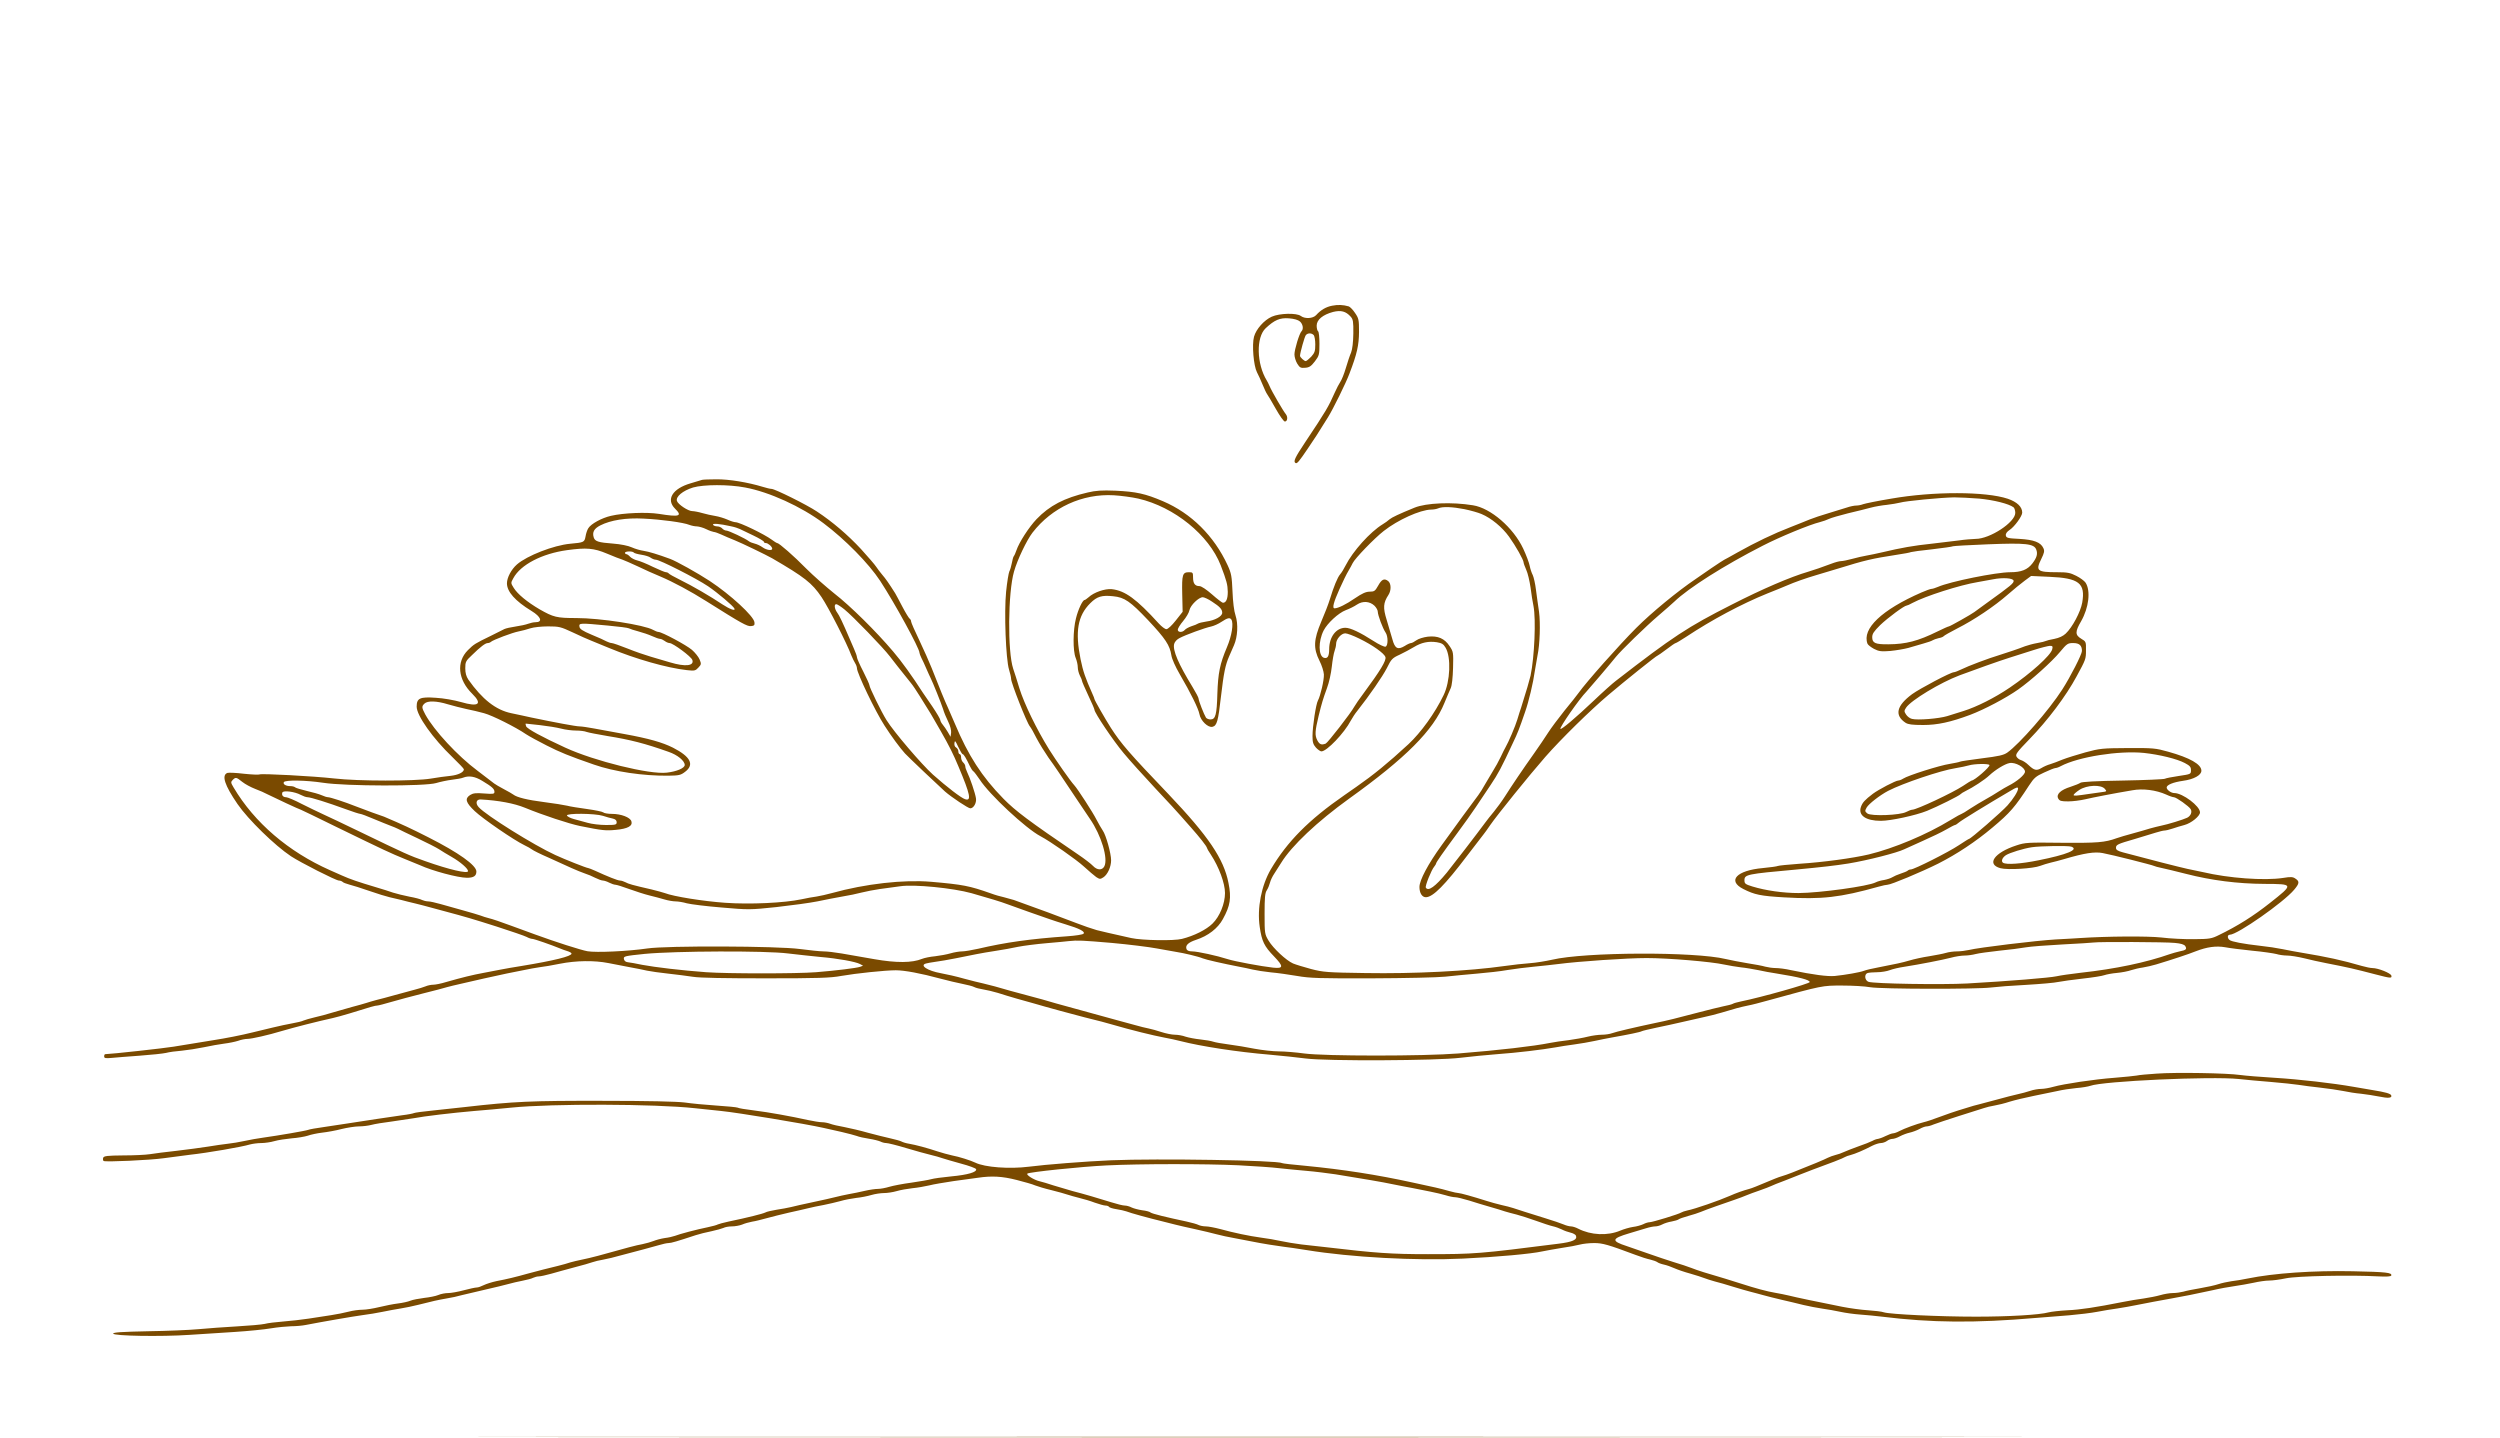
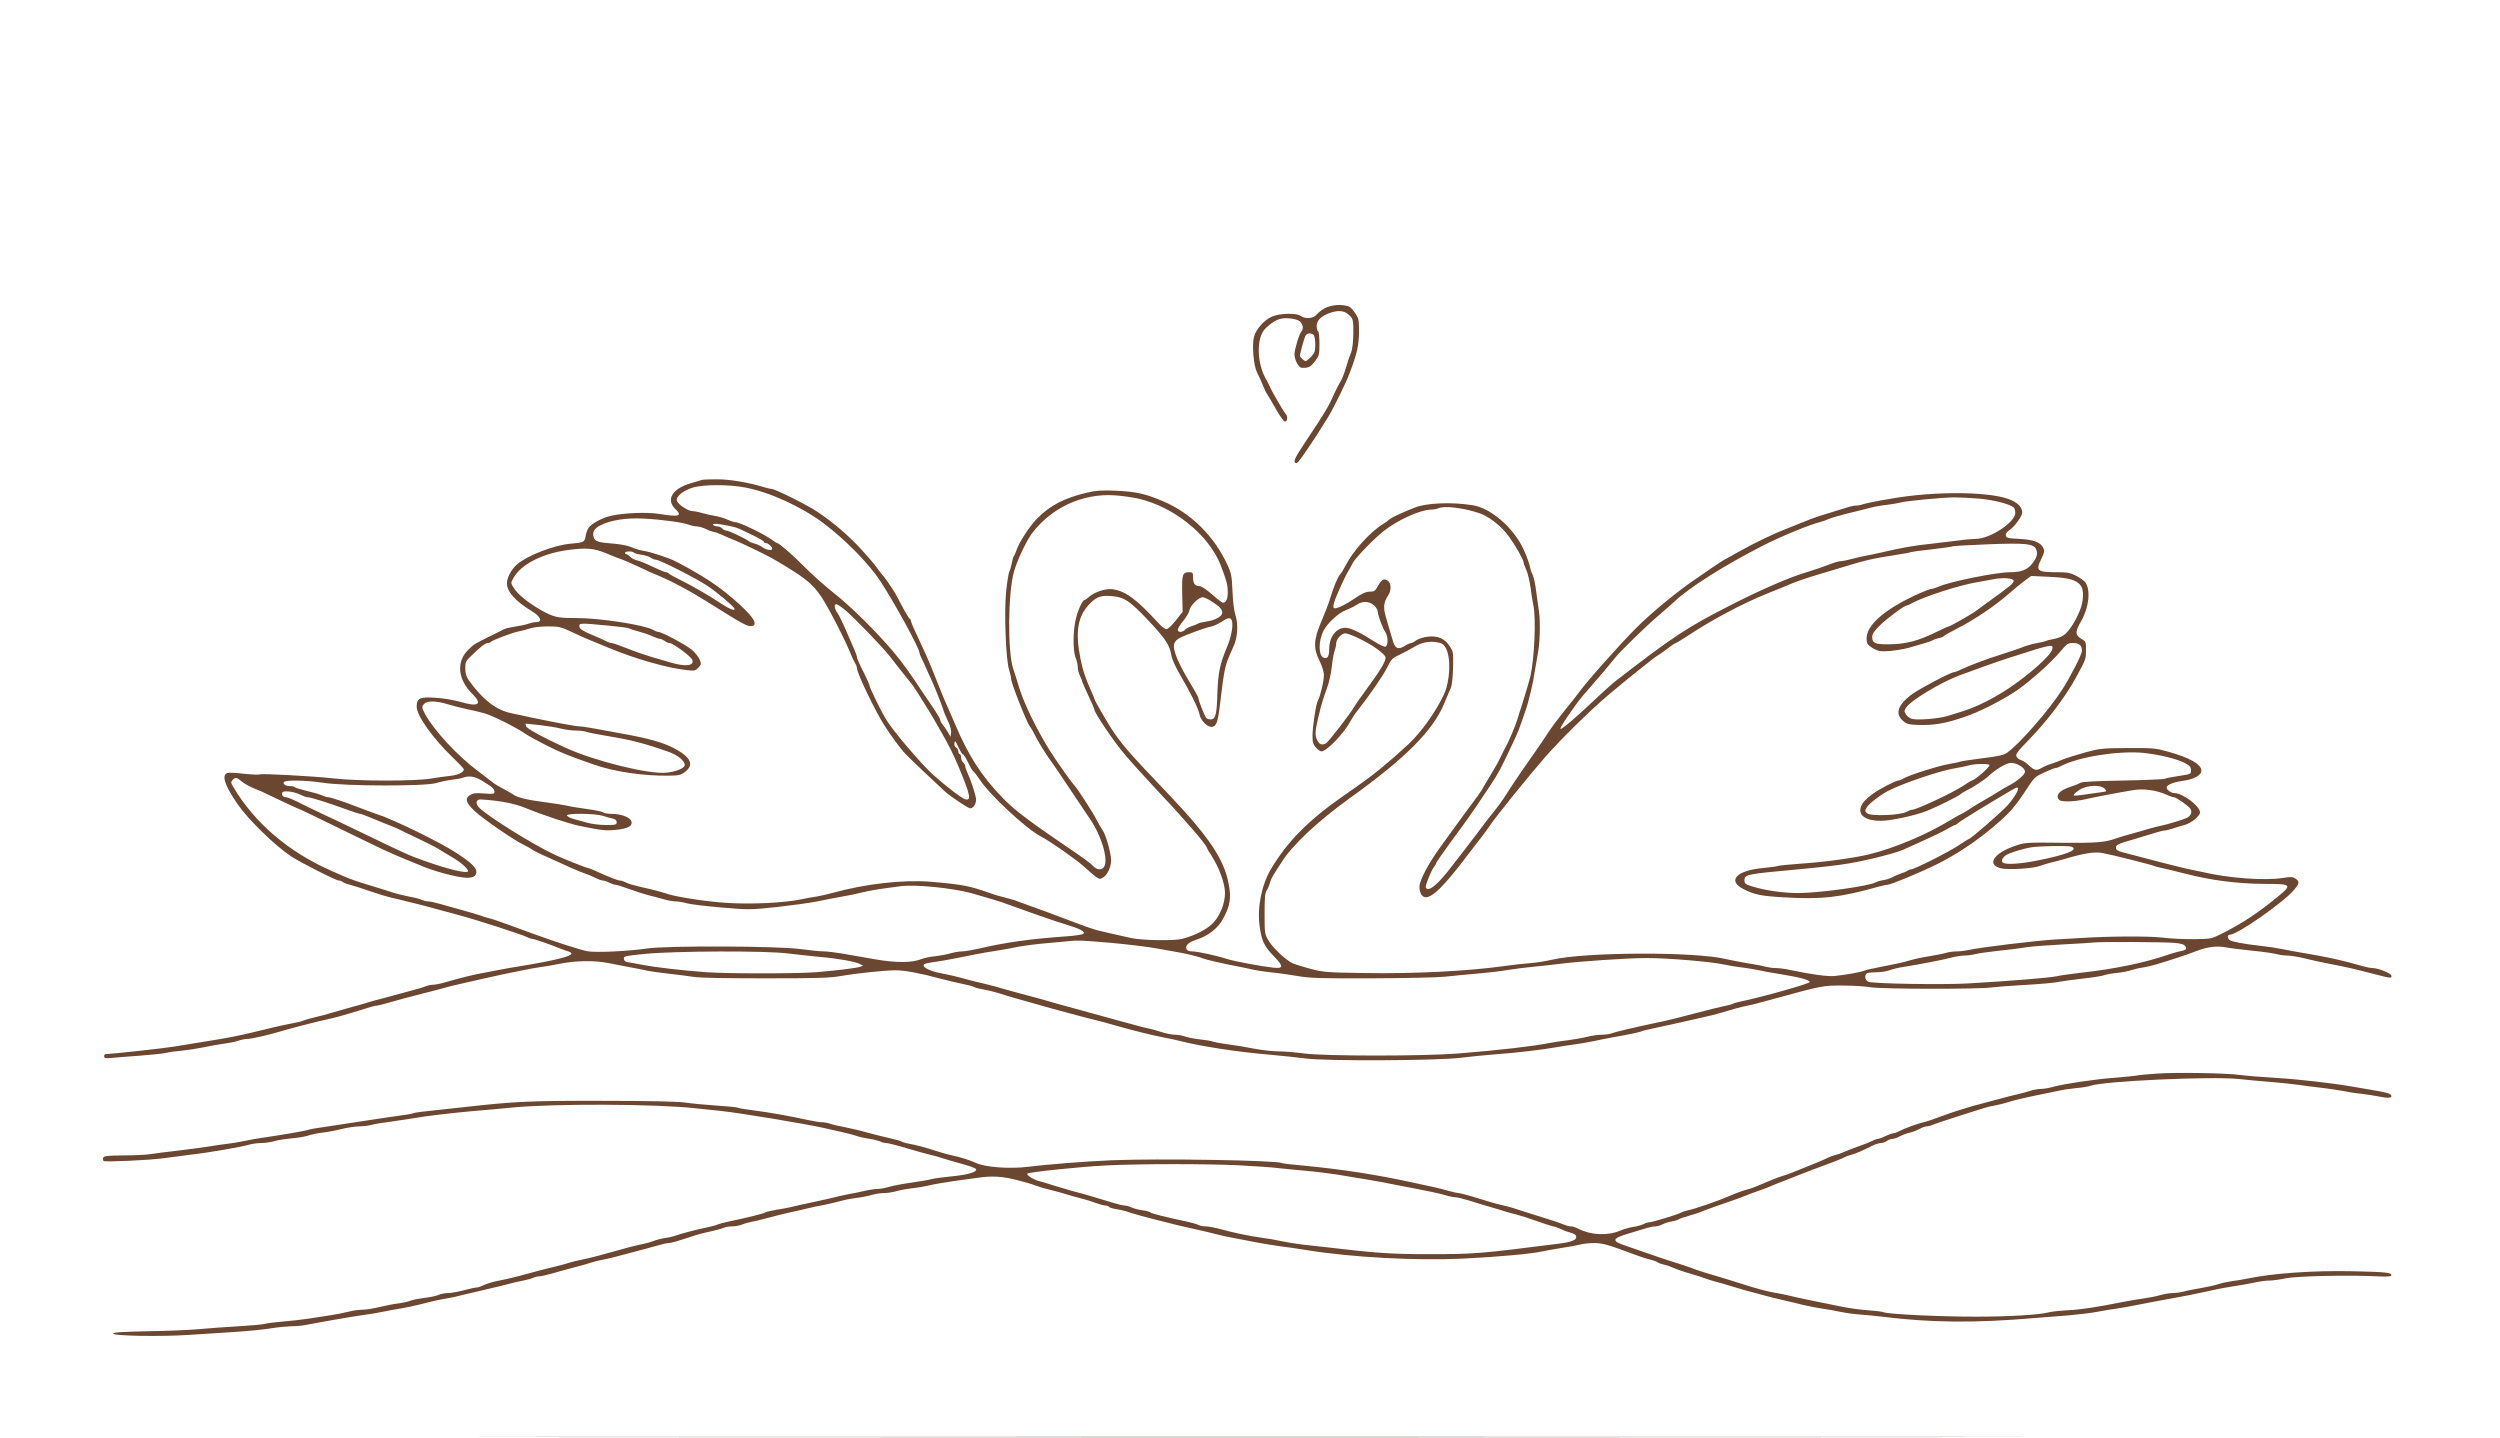
<svg xmlns="http://www.w3.org/2000/svg" version="1.0" width="1800pt" height="1035pt" viewBox="0 0 1800 1035" preserveAspectRatio="xMidYMid meet">
-   <g transform="translate(0,1035) scale(0.1,-0.1)" fill="#7a4a00" stroke="none">
+   <g transform="translate(0,1035) scale(0.1,-0.1)" fill="#6b4630" stroke="none">
    <path d="M9592 8149 c-44 -8 -83 -31 -116 -68 -23 -25 -81 -28 -110 -6 -30 23 -153 20 -209 -5 -56 -25 -113 -90 -128 -144 -16 -58 -3 -210 21 -256 10 -19 29 -60 41 -90 12 -30 27 -61 33 -69 6 -8 34 -55 62 -105 28 -50 57 -91 65 -91 19 0 23 33 7 53 -18 21 -103 167 -117 202 -6 14 -15 32 -20 40 -74 120 -78 312 -8 377 63 59 102 76 167 71 39 -3 66 -11 80 -23 21 -19 27 -54 11 -70 -16 -16 -51 -132 -51 -167 0 -18 9 -48 20 -66 18 -29 25 -33 57 -30 30 2 43 11 70 46 31 41 33 48 33 127 0 46 -4 87 -10 90 -5 3 -10 21 -10 40 0 43 44 79 118 99 57 14 92 5 127 -34 17 -19 20 -35 19 -121 -1 -64 -7 -113 -16 -137 -9 -20 -26 -71 -38 -112 -12 -41 -30 -86 -40 -100 -9 -14 -27 -47 -39 -75 -46 -104 -64 -135 -213 -358 -75 -113 -88 -140 -70 -151 11 -6 25 11 88 104 47 69 74 110 145 225 36 57 131 250 155 315 55 143 68 204 69 300 0 88 -2 98 -29 137 -15 23 -36 44 -45 47 -41 12 -79 13 -119 5z m-134 -211 c7 -7 12 -37 12 -68 0 -48 -4 -60 -29 -88 -17 -17 -34 -32 -40 -32 -11 0 -41 28 -41 38 1 24 33 138 42 149 13 16 40 17 56 1z" />
    <path d="M5055 6895 c-5 -2 -43 -13 -83 -25 -130 -38 -178 -116 -112 -182 55 -54 34 -62 -115 -38 -90 14 -257 7 -346 -14 -66 -15 -143 -57 -163 -89 -8 -12 -17 -39 -20 -59 -8 -42 -11 -44 -111 -53 -119 -11 -311 -86 -383 -149 -41 -36 -72 -95 -72 -136 0 -60 59 -127 177 -199 69 -42 83 -81 28 -81 -13 0 -36 -5 -52 -11 -15 -6 -56 -15 -91 -20 -34 -5 -70 -13 -80 -18 -9 -5 -53 -27 -96 -48 -115 -56 -124 -61 -167 -104 -85 -85 -72 -213 31 -314 76 -75 46 -97 -80 -60 -49 14 -127 28 -183 31 -114 8 -137 -3 -137 -64 0 -64 116 -228 259 -365 44 -43 81 -81 81 -86 0 -21 -41 -41 -95 -47 -33 -3 -98 -12 -144 -20 -115 -19 -521 -19 -694 1 -152 17 -525 37 -539 29 -5 -3 -55 -1 -112 5 -57 7 -110 9 -119 6 -43 -17 -20 -88 73 -224 77 -112 269 -299 385 -376 70 -46 324 -175 345 -175 9 0 20 -4 26 -9 5 -6 27 -14 49 -20 22 -5 87 -26 145 -46 57 -20 123 -40 145 -45 22 -5 60 -14 85 -20 25 -7 70 -18 100 -25 30 -7 82 -21 115 -30 33 -9 78 -21 100 -27 146 -39 200 -55 370 -109 105 -34 202 -67 217 -75 14 -8 33 -14 41 -14 13 0 142 -45 202 -70 11 -5 34 -13 50 -18 17 -5 30 -13 30 -18 0 -19 -123 -50 -360 -89 -55 -9 -122 -20 -150 -26 -27 -5 -84 -16 -125 -24 -76 -14 -154 -33 -269 -66 -35 -11 -77 -19 -92 -19 -15 0 -40 -5 -56 -12 -15 -6 -50 -17 -78 -24 -27 -7 -90 -24 -140 -38 -49 -14 -110 -30 -135 -36 -25 -7 -58 -16 -75 -22 -16 -5 -61 -18 -100 -28 -38 -11 -101 -29 -140 -40 -38 -12 -97 -28 -130 -35 -33 -8 -69 -18 -80 -23 -11 -6 -47 -14 -80 -20 -33 -6 -96 -19 -140 -30 -44 -11 -109 -27 -145 -35 -84 -21 -198 -43 -282 -56 -100 -16 -192 -31 -288 -47 -65 -11 -446 -53 -492 -54 -5 0 -8 -7 -8 -16 0 -13 9 -15 53 -11 28 3 120 10 202 16 83 6 168 15 190 20 22 6 73 13 114 16 40 4 112 15 160 25 47 10 113 22 146 26 33 4 77 13 99 20 21 8 52 14 68 14 29 0 149 27 248 57 88 26 253 68 366 93 23 5 77 20 120 33 153 48 186 57 200 57 8 0 53 12 101 26 49 14 151 42 228 61 77 19 156 40 175 46 19 5 62 16 95 23 33 7 110 25 170 39 61 14 135 30 165 36 30 6 84 17 120 24 36 8 88 17 115 21 28 3 93 14 146 25 116 23 248 25 349 5 41 -8 111 -22 155 -30 44 -8 100 -19 125 -25 25 -5 92 -15 150 -21 58 -6 139 -17 180 -23 49 -8 234 -11 525 -11 371 0 466 3 540 17 108 19 319 41 395 41 62 0 180 -22 320 -60 52 -14 124 -31 160 -38 36 -7 74 -17 85 -23 11 -6 40 -13 65 -17 25 -4 72 -15 105 -25 33 -11 94 -29 135 -41 41 -11 98 -27 125 -35 80 -24 305 -85 365 -100 117 -29 147 -37 195 -51 137 -40 299 -80 380 -95 33 -6 85 -17 115 -25 149 -38 407 -78 645 -98 88 -8 203 -20 255 -27 151 -20 949 -16 1115 5 72 9 191 20 265 26 140 10 324 32 420 49 30 6 91 15 135 21 44 6 109 17 145 25 36 8 92 19 125 25 120 21 206 39 215 45 5 3 54 15 107 26 54 11 136 29 183 40 47 11 114 26 150 34 36 7 97 23 135 34 96 29 132 39 190 51 28 5 88 21 135 34 408 112 398 110 545 110 72 0 162 -5 200 -12 84 -14 766 -15 870 -2 39 5 153 14 255 19 102 6 205 15 230 21 25 5 104 16 175 24 72 8 142 19 157 25 14 5 55 13 90 16 34 3 81 12 103 20 22 7 60 16 84 19 25 4 68 14 95 22 113 34 234 74 286 95 80 31 146 40 210 29 30 -6 118 -17 195 -25 77 -7 156 -19 175 -24 19 -6 54 -11 78 -11 24 0 78 -9 120 -19 43 -11 115 -27 162 -36 164 -32 197 -40 355 -81 108 -28 117 -29 113 -9 -3 18 -95 55 -137 55 -13 0 -47 7 -75 15 -144 42 -251 65 -431 95 -38 6 -101 18 -140 26 -38 8 -110 19 -160 24 -124 14 -208 30 -222 42 -18 14 -16 38 2 38 54 0 388 234 463 324 38 45 40 60 9 80 -18 13 -34 14 -88 5 -135 -21 -393 -2 -579 42 -25 5 -74 16 -110 23 -55 12 -279 69 -465 119 -37 10 -50 18 -50 32 0 23 10 28 135 64 58 17 126 38 151 46 26 8 54 15 62 15 9 0 36 6 59 14 24 8 62 20 86 26 49 13 112 64 112 91 0 45 -125 139 -185 139 -23 0 -55 23 -55 40 0 19 47 38 117 48 80 11 133 41 133 73 0 46 -82 93 -240 137 -89 25 -107 27 -290 26 -184 -1 -201 -3 -305 -31 -60 -17 -135 -40 -165 -52 -30 -13 -70 -27 -88 -33 -19 -5 -48 -18 -64 -28 -35 -21 -52 -17 -93 22 -16 16 -40 31 -53 35 -12 3 -27 14 -33 25 -9 17 3 33 93 126 133 137 263 310 339 451 67 123 68 126 68 189 1 61 0 63 -34 83 -45 27 -45 51 -1 126 56 98 70 220 32 278 -9 13 -39 35 -67 49 -43 22 -64 26 -137 26 -145 0 -157 10 -115 95 22 45 25 58 15 79 -19 41 -67 60 -172 66 -85 4 -95 7 -98 25 -2 13 8 27 28 40 34 22 90 99 90 124 0 42 -37 77 -104 100 -158 53 -534 54 -838 1 -97 -16 -189 -35 -203 -40 -15 -6 -37 -10 -50 -10 -14 0 -44 -6 -67 -14 -24 -8 -83 -26 -133 -41 -49 -14 -110 -35 -135 -45 -25 -11 -88 -35 -140 -56 -115 -44 -253 -110 -379 -181 -51 -29 -95 -53 -96 -53 -2 0 -43 -27 -92 -60 -48 -34 -99 -68 -113 -78 -132 -89 -318 -242 -429 -353 -122 -122 -360 -390 -416 -469 -11 -15 -56 -73 -101 -127 -44 -55 -97 -126 -118 -159 -20 -32 -66 -99 -101 -149 -79 -111 -160 -231 -210 -310 -21 -33 -57 -82 -79 -109 -23 -27 -50 -62 -61 -77 -58 -79 -242 -318 -278 -362 -84 -102 -134 -137 -151 -108 -7 11 40 128 61 152 7 8 13 19 13 22 0 8 46 74 155 222 45 61 104 143 131 184 27 40 75 112 107 160 54 81 76 121 160 302 35 73 45 99 88 224 26 74 58 208 70 295 6 36 14 85 19 110 17 80 22 233 11 315 -7 44 -16 115 -22 158 -5 43 -16 91 -23 106 -8 15 -18 45 -22 66 -4 22 -25 78 -47 125 -71 151 -234 292 -362 312 -151 25 -336 17 -420 -17 -113 -46 -163 -70 -180 -84 -11 -10 -33 -26 -50 -36 -90 -55 -215 -194 -267 -297 -12 -24 -29 -52 -39 -63 -19 -22 -47 -91 -74 -180 -10 -33 -38 -106 -62 -161 -55 -130 -58 -191 -13 -281 17 -33 31 -78 32 -99 2 -40 -25 -155 -43 -188 -14 -25 -39 -186 -39 -256 0 -45 5 -60 25 -83 14 -15 32 -27 39 -27 39 0 165 132 212 222 11 20 31 51 46 69 90 114 182 248 213 308 32 65 39 73 92 97 32 15 78 40 103 55 54 33 105 44 165 35 35 -6 48 -13 63 -39 41 -68 34 -244 -14 -342 -62 -129 -163 -269 -253 -353 -147 -136 -253 -222 -375 -307 -15 -11 -54 -38 -86 -60 -257 -178 -411 -333 -530 -534 -68 -117 -100 -279 -80 -415 15 -103 32 -139 103 -212 70 -73 69 -89 -7 -81 -82 9 -277 45 -326 61 -77 25 -219 56 -256 56 -23 0 -37 6 -41 16 -10 27 11 48 68 67 87 28 158 83 194 150 53 96 62 152 40 260 -34 174 -145 337 -431 638 -285 298 -342 364 -416 479 -39 61 -118 199 -118 207 0 3 -6 19 -14 36 -52 117 -68 163 -86 251 -40 199 -21 312 70 403 48 48 83 59 165 50 82 -8 123 -37 251 -172 125 -133 157 -181 168 -254 4 -26 29 -82 60 -135 81 -139 134 -247 142 -288 8 -47 62 -99 94 -91 32 8 41 41 61 218 20 170 31 226 59 290 10 22 25 58 35 80 26 60 31 152 11 213 -11 32 -19 98 -22 174 -5 109 -8 129 -35 188 -98 212 -262 374 -465 461 -129 55 -194 69 -343 76 -98 4 -141 1 -200 -13 -168 -39 -274 -94 -368 -192 -55 -58 -125 -166 -145 -225 -6 -18 -14 -36 -19 -42 -4 -5 -10 -28 -14 -50 -4 -22 -12 -49 -18 -60 -5 -11 -16 -76 -23 -145 -15 -149 -2 -486 21 -561 8 -26 15 -56 15 -67 0 -29 113 -316 135 -342 7 -8 29 -46 48 -85 20 -38 59 -101 86 -140 48 -66 77 -110 214 -315 31 -47 69 -103 84 -125 83 -120 133 -288 104 -343 -16 -30 -52 -28 -82 4 -13 14 -61 51 -107 82 -358 243 -450 313 -537 401 -156 159 -254 312 -350 541 -15 36 -38 88 -50 115 -23 49 -58 135 -117 285 -16 41 -56 130 -88 198 -33 68 -60 130 -60 137 0 8 -5 17 -10 20 -6 4 -30 43 -53 87 -23 45 -47 88 -52 97 -47 74 -68 104 -93 133 -15 18 -35 44 -44 58 -9 14 -58 71 -109 127 -96 103 -205 196 -317 270 -73 49 -303 163 -327 163 -10 0 -38 7 -64 15 -105 32 -242 55 -333 54 -51 0 -97 -2 -103 -4z m310 -55 c173 -32 404 -137 564 -257 155 -116 326 -290 408 -415 106 -162 283 -486 283 -517 0 -5 6 -22 14 -38 8 -15 24 -50 36 -78 12 -27 25 -57 30 -66 15 -29 77 -183 90 -224 6 -22 23 -63 37 -91 15 -30 23 -63 21 -80 l-4 -29 -19 33 c-11 19 -28 43 -37 54 -10 12 -18 27 -18 34 0 7 -26 51 -57 97 -32 46 -62 91 -68 99 -73 114 -156 230 -215 298 -122 144 -306 326 -423 417 -61 49 -152 129 -202 179 -89 91 -196 184 -209 184 -4 0 -22 11 -39 24 -54 40 -232 126 -261 126 -9 0 -36 8 -59 19 -23 10 -62 22 -87 26 -25 4 -67 13 -94 21 -27 8 -60 14 -72 14 -29 0 -102 48 -110 73 -10 31 42 74 116 97 76 22 256 23 375 0z m2831 -80 c259 -60 508 -262 593 -480 43 -112 50 -140 51 -191 0 -52 -12 -79 -35 -79 -5 0 -41 27 -78 60 -40 35 -77 60 -91 60 -32 0 -46 19 -46 62 0 35 -2 38 -29 38 -47 0 -52 -16 -49 -156 l3 -129 -49 -62 c-29 -37 -57 -63 -68 -63 -10 0 -35 19 -55 41 -161 177 -242 236 -338 247 -49 5 -130 -23 -168 -59 -12 -10 -24 -19 -28 -19 -14 0 -46 -67 -62 -132 -22 -85 -23 -235 -2 -285 8 -19 15 -50 15 -67 0 -17 7 -44 15 -60 8 -15 15 -32 15 -37 0 -5 20 -52 45 -105 25 -52 45 -99 45 -104 0 -22 136 -224 210 -312 42 -51 147 -167 231 -257 85 -90 165 -177 179 -194 14 -16 48 -55 76 -86 58 -65 114 -136 114 -146 0 -3 12 -25 28 -48 59 -90 102 -207 102 -277 0 -76 -38 -169 -90 -220 -45 -44 -132 -88 -220 -110 -58 -15 -287 -11 -365 6 -168 38 -193 43 -248 57 -31 9 -97 31 -145 50 -73 29 -330 124 -452 167 -19 6 -52 15 -72 20 -20 4 -63 16 -95 28 -153 54 -199 63 -428 83 -200 17 -473 -14 -715 -81 -36 -10 -85 -21 -110 -25 -25 -3 -74 -12 -110 -20 -123 -26 -370 -38 -550 -25 -155 11 -370 45 -434 70 -15 5 -58 17 -95 26 -136 31 -167 40 -188 52 -12 6 -29 12 -39 12 -16 0 -89 29 -180 71 -23 10 -45 19 -49 19 -11 0 -168 62 -237 94 -153 70 -499 286 -551 344 -26 28 -18 57 13 56 129 -7 242 -28 320 -60 129 -53 317 -115 395 -131 163 -33 186 -35 259 -28 86 8 123 28 112 62 -9 28 -74 53 -139 53 -29 0 -58 5 -64 11 -5 5 -58 16 -116 24 -58 8 -123 18 -144 24 -21 5 -95 17 -166 26 -119 15 -196 34 -221 54 -6 5 -36 22 -68 39 -31 16 -62 35 -70 41 -7 6 -61 47 -119 91 -144 107 -314 291 -377 406 -26 49 -27 58 -6 78 22 22 88 20 169 -5 37 -11 97 -26 133 -34 37 -7 94 -21 127 -30 60 -16 229 -101 302 -151 21 -14 88 -51 148 -81 96 -49 162 -76 341 -138 145 -51 355 -82 536 -80 78 1 90 4 122 29 67 51 38 108 -89 173 -76 38 -174 66 -350 98 -77 14 -175 32 -218 40 -42 8 -90 15 -105 15 -25 0 -180 29 -347 64 -38 9 -103 22 -144 31 -111 23 -209 100 -309 242 -15 23 -22 47 -22 81 0 46 3 53 48 95 62 61 97 87 114 87 8 0 18 4 23 9 16 14 156 67 200 75 22 4 59 14 83 22 24 8 81 14 128 14 80 0 91 -3 177 -43 51 -24 110 -51 132 -59 22 -9 80 -33 129 -53 193 -80 417 -144 562 -160 54 -6 61 -5 82 18 22 23 22 27 9 59 -8 19 -33 50 -55 69 -41 35 -217 129 -241 129 -7 0 -25 7 -39 15 -65 36 -380 85 -553 85 -141 0 -164 6 -264 63 -90 53 -158 109 -186 154 -22 35 -22 36 -3 70 52 97 206 177 387 202 139 19 192 15 287 -25 47 -20 96 -39 110 -43 14 -5 63 -26 110 -48 47 -23 121 -56 165 -74 92 -39 217 -106 331 -178 254 -160 294 -182 321 -179 23 2 28 7 25 28 -5 44 -172 198 -322 297 -87 57 -241 143 -285 159 -90 33 -152 52 -191 58 -22 3 -61 14 -85 25 -26 12 -81 23 -134 27 -107 8 -131 16 -140 44 -12 38 2 64 47 87 74 38 187 56 312 49 128 -6 288 -28 329 -45 16 -6 40 -11 55 -11 15 -1 45 -9 67 -20 22 -11 46 -19 54 -20 8 0 33 -9 55 -19 23 -11 66 -29 96 -41 48 -19 228 -106 270 -130 232 -135 286 -177 355 -279 51 -76 182 -332 215 -421 8 -19 20 -44 27 -55 7 -11 13 -27 13 -36 0 -35 132 -311 199 -414 45 -71 113 -163 147 -200 25 -27 239 -230 288 -274 47 -41 167 -121 182 -121 24 0 46 39 41 72 -5 36 -43 148 -64 190 -7 14 -13 33 -13 41 0 8 -7 20 -15 27 -8 7 -15 23 -15 36 0 13 -4 24 -10 24 -5 0 -10 9 -10 20 0 10 -7 23 -16 28 -10 5 -14 18 -12 33 3 20 7 16 27 -28 14 -29 28 -53 32 -53 8 0 25 -29 52 -86 8 -17 20 -35 26 -38 6 -4 26 -31 45 -59 69 -107 331 -352 438 -408 72 -38 259 -169 312 -218 35 -32 75 -66 89 -76 25 -16 29 -16 51 -2 31 20 56 76 56 123 0 49 -37 182 -60 214 -10 14 -30 50 -46 80 -25 50 -135 220 -159 246 -28 30 -132 179 -182 259 -90 145 -179 329 -213 438 -17 56 -37 120 -45 142 -41 123 -38 548 6 700 24 85 91 225 133 280 140 181 359 282 586 269 52 -3 131 -14 176 -24z m6054 0 c105 -10 214 -37 248 -63 6 -5 12 -23 12 -40 0 -67 -182 -187 -285 -187 -28 -1 -81 -5 -120 -11 -38 -5 -128 -16 -200 -24 -125 -13 -216 -29 -355 -62 -36 -8 -85 -19 -110 -23 -25 -4 -72 -15 -105 -24 -32 -9 -68 -16 -79 -16 -12 0 -43 -8 -71 -19 -76 -28 -115 -42 -165 -57 -127 -37 -332 -125 -551 -237 -318 -161 -423 -230 -836 -550 -20 -15 -91 -78 -157 -141 -133 -126 -234 -211 -241 -204 -9 8 138 219 187 268 16 17 180 209 212 250 36 45 219 223 306 297 47 40 99 86 115 101 103 99 359 261 635 402 126 65 340 153 414 171 21 5 50 16 65 23 14 7 76 25 136 40 61 14 135 33 165 41 30 8 82 17 115 20 33 4 76 11 95 16 40 12 291 36 390 38 36 0 117 -4 180 -9z m-3706 -76 c44 -9 100 -25 123 -35 71 -30 149 -95 198 -163 49 -68 105 -168 105 -186 0 -6 9 -30 19 -53 11 -23 24 -80 31 -127 6 -47 15 -107 21 -133 19 -97 7 -367 -21 -502 -8 -34 -30 -110 -68 -230 -6 -16 -18 -55 -27 -85 -15 -50 -64 -164 -85 -200 -5 -8 -21 -40 -35 -70 -14 -30 -39 -75 -55 -100 -15 -25 -41 -68 -57 -96 -15 -28 -38 -64 -50 -80 -26 -33 -179 -243 -264 -361 -97 -134 -159 -251 -159 -299 0 -44 19 -74 46 -74 51 0 137 87 299 301 60 79 114 149 120 156 5 6 26 35 45 63 48 70 283 361 396 490 113 129 326 338 454 446 118 100 347 284 355 284 2 0 31 20 64 45 32 25 62 45 66 45 4 0 37 20 74 44 187 124 401 238 586 313 61 24 124 50 140 57 57 25 140 54 215 76 41 12 109 32 150 45 200 62 249 73 423 100 54 8 102 17 106 20 5 2 73 12 152 20 78 9 147 19 151 22 5 2 118 9 251 14 275 11 332 4 348 -38 12 -31 4 -58 -28 -100 -35 -45 -80 -63 -159 -63 -101 0 -434 -67 -522 -106 -18 -8 -39 -14 -46 -14 -7 0 -40 -12 -72 -26 -286 -125 -429 -261 -388 -369 4 -9 25 -25 47 -37 35 -18 52 -20 117 -15 41 4 100 14 130 22 30 9 80 23 110 32 30 8 60 19 65 23 6 4 25 11 42 15 18 3 35 10 38 15 3 4 46 29 97 55 121 61 268 160 364 244 41 36 96 81 122 100 l46 34 131 -6 c214 -9 261 -46 237 -186 -12 -67 -71 -178 -119 -223 -19 -18 -47 -31 -82 -38 -29 -5 -56 -12 -61 -15 -5 -3 -32 -10 -62 -15 -29 -5 -69 -16 -88 -23 -48 -19 -126 -45 -180 -62 -81 -24 -234 -82 -277 -104 -23 -11 -48 -21 -55 -21 -23 0 -244 -117 -301 -158 -113 -84 -128 -152 -47 -206 19 -12 48 -16 127 -16 102 0 196 20 338 73 103 39 258 121 345 182 94 66 244 201 301 270 51 61 57 65 96 65 44 0 63 -17 63 -57 0 -24 -84 -188 -142 -278 -95 -148 -308 -392 -396 -454 -26 -18 -61 -26 -182 -41 -83 -11 -154 -21 -158 -24 -5 -3 -38 -10 -74 -16 -73 -11 -300 -83 -335 -106 -12 -8 -29 -14 -36 -14 -18 0 -142 -65 -182 -95 -58 -44 -75 -63 -86 -94 -22 -61 34 -101 143 -101 71 0 251 39 333 72 74 30 235 110 241 120 3 4 20 15 37 23 50 24 138 81 171 113 43 40 111 82 145 88 41 8 111 -31 111 -62 0 -22 -58 -71 -120 -102 -14 -7 -45 -25 -70 -41 -25 -16 -67 -42 -95 -57 -27 -15 -76 -44 -108 -65 -32 -22 -61 -39 -64 -39 -3 0 -38 -19 -77 -43 -175 -107 -410 -205 -591 -249 -115 -27 -327 -56 -498 -67 -81 -6 -152 -13 -157 -16 -5 -3 -53 -10 -107 -15 -190 -17 -259 -91 -141 -151 81 -41 124 -50 293 -60 274 -16 403 -1 681 77 28 8 57 14 65 14 24 0 242 91 364 152 134 68 270 158 390 259 128 107 163 148 265 305 35 53 48 65 108 92 38 18 74 32 81 32 7 0 25 6 39 14 127 67 419 113 598 95 112 -12 239 -43 295 -73 36 -19 44 -28 44 -51 0 -29 -1 -29 -88 -42 -48 -7 -93 -16 -100 -20 -7 -4 -143 -10 -303 -13 -191 -3 -296 -9 -305 -16 -8 -6 -40 -19 -71 -29 -71 -22 -105 -54 -89 -84 10 -18 21 -21 72 -21 33 0 88 7 122 15 60 14 203 42 340 65 76 14 170 2 244 -31 23 -11 48 -19 55 -19 17 0 110 -66 121 -86 12 -21 0 -49 -26 -62 -27 -13 -140 -48 -187 -57 -19 -4 -55 -13 -80 -20 -25 -8 -81 -24 -125 -36 -44 -12 -96 -27 -115 -34 -85 -31 -140 -35 -395 -33 -245 3 -264 2 -327 -19 -160 -52 -218 -136 -115 -164 51 -14 236 -3 287 17 19 7 53 18 75 23 22 5 65 16 95 25 149 44 222 55 279 44 66 -12 359 -86 371 -93 5 -3 28 -9 52 -14 24 -5 104 -24 178 -43 183 -47 371 -71 565 -72 211 -1 211 -1 39 -137 -120 -95 -233 -166 -367 -231 -54 -27 -68 -29 -180 -30 -67 -1 -173 4 -235 12 -101 11 -390 9 -587 -4 -22 -2 -101 -6 -175 -10 -137 -8 -552 -58 -625 -76 -22 -5 -60 -10 -85 -10 -25 0 -61 -5 -80 -11 -19 -6 -73 -16 -120 -24 -47 -7 -110 -21 -140 -30 -58 -17 -97 -25 -225 -50 -44 -8 -91 -19 -105 -25 -29 -11 -131 -29 -209 -37 -51 -5 -158 9 -316 42 -38 9 -88 15 -110 15 -22 0 -56 5 -75 10 -19 6 -78 17 -130 25 -52 9 -122 22 -155 30 -222 54 -1013 51 -1250 -5 -44 -10 -116 -22 -160 -25 -44 -3 -125 -12 -180 -20 -259 -37 -657 -57 -1005 -51 -272 4 -302 6 -390 29 -52 14 -111 32 -130 40 -50 22 -143 109 -176 164 -28 47 -29 51 -29 193 0 117 3 151 16 170 9 14 19 39 23 55 4 17 18 46 31 65 12 19 34 54 49 77 76 124 261 298 490 463 407 292 606 491 686 689 17 42 38 90 45 106 9 19 15 76 17 146 3 112 2 117 -25 157 -36 55 -84 76 -157 68 -31 -4 -67 -15 -82 -26 -15 -11 -32 -20 -39 -20 -6 0 -27 -9 -45 -21 -50 -30 -71 -19 -89 49 -9 31 -27 94 -41 139 -27 87 -25 122 13 180 21 32 20 83 -3 100 -28 21 -46 12 -72 -35 -21 -37 -27 -42 -60 -42 -27 0 -54 -12 -107 -48 -62 -43 -121 -72 -146 -72 -19 0 -7 44 35 138 24 54 53 113 65 132 11 19 25 44 30 55 15 33 157 180 224 232 102 80 261 152 341 154 17 0 40 4 51 9 32 14 102 11 189 -6z m-5282 -123 c26 -5 55 -15 65 -20 10 -5 53 -26 96 -46 42 -20 77 -41 77 -46 0 -5 6 -9 14 -9 16 0 46 -26 46 -41 0 -16 -41 -10 -69 10 -15 11 -40 23 -57 27 -16 4 -35 11 -42 17 -25 20 -146 77 -163 77 -9 0 -22 7 -29 15 -7 8 -23 15 -36 15 -12 0 -26 5 -30 11 -7 13 48 8 128 -10z m-698 -190 c3 -4 27 -11 53 -15 27 -4 57 -13 67 -21 11 -8 28 -15 38 -15 28 0 291 -134 376 -191 69 -47 182 -142 190 -161 9 -20 -34 -4 -86 30 -88 59 -219 135 -305 177 -43 21 -80 42 -83 47 -3 4 -12 8 -19 8 -8 0 -50 18 -95 39 -44 22 -94 42 -112 46 -18 4 -41 16 -51 26 -10 11 -22 19 -27 19 -6 0 -10 5 -10 10 0 12 57 13 64 1z m9934 -202 c3 -17 -20 -36 -187 -156 -47 -34 -90 -66 -96 -70 -19 -15 -175 -103 -183 -103 -4 0 -41 -16 -81 -36 -142 -70 -228 -92 -354 -93 -95 -1 -117 9 -117 51 0 25 12 42 57 87 54 52 174 141 191 141 4 0 23 8 42 19 92 49 341 129 470 150 36 6 85 15 110 20 70 14 144 9 148 -10z m-5771 -151 c56 -36 73 -55 73 -80 0 -26 -53 -55 -114 -63 -28 -4 -55 -11 -61 -15 -5 -4 -27 -13 -47 -19 -20 -7 -42 -19 -48 -27 -17 -19 -50 -18 -50 2 0 9 17 37 39 63 21 25 42 60 45 78 8 36 67 93 96 93 10 0 41 -14 67 -32z m1169 -29 c13 -13 24 -32 24 -43 0 -25 36 -121 56 -150 19 -27 19 -95 0 -102 -8 -3 -47 15 -87 41 -95 61 -166 95 -202 95 -67 0 -117 -66 -117 -155 0 -51 -12 -69 -38 -61 -40 13 -41 119 -2 196 27 53 107 127 160 147 25 9 61 27 80 40 42 28 92 24 126 -8z m-3817 -26 c61 -49 281 -277 328 -339 33 -43 68 -88 151 -191 13 -15 42 -59 65 -96 23 -38 50 -80 59 -95 10 -15 29 -47 43 -72 14 -25 36 -63 49 -85 60 -105 90 -165 127 -254 86 -204 95 -251 47 -235 -28 9 -131 88 -231 177 -82 74 -282 308 -334 392 -36 57 -123 235 -123 251 0 6 -20 51 -45 100 -25 48 -45 94 -45 102 0 7 -9 34 -21 60 -11 26 -24 56 -29 67 -53 124 -77 174 -92 194 -20 27 -24 61 -7 61 7 0 33 -17 58 -37z m2787 -74 c17 -28 3 -117 -32 -199 -51 -120 -64 -186 -69 -335 -4 -150 -13 -185 -49 -185 -14 0 -28 6 -33 13 -14 22 -53 122 -53 136 0 8 -20 46 -44 85 -101 165 -144 264 -132 310 4 15 20 33 39 42 43 23 183 74 227 83 19 4 53 19 75 34 44 29 60 32 71 16z m-4490 -43 c78 -7 146 -16 152 -20 7 -4 37 -14 68 -22 30 -8 75 -23 99 -34 24 -11 50 -20 58 -20 7 0 22 -7 33 -15 10 -8 26 -15 35 -15 24 0 157 -98 164 -122 14 -43 -51 -50 -161 -17 -38 11 -100 29 -139 41 -38 11 -114 37 -168 59 -53 21 -104 39 -113 39 -8 0 -25 6 -37 12 -12 7 -60 29 -107 48 -66 28 -86 41 -88 58 -4 27 2 27 204 8z m5411 -94 c95 -46 180 -106 188 -133 8 -24 -37 -98 -156 -259 -31 -41 -61 -85 -68 -98 -24 -45 -191 -260 -206 -266 -31 -12 -45 -6 -61 25 -18 35 -16 66 10 174 24 97 31 120 60 200 15 39 30 108 35 155 5 47 14 98 20 113 6 16 11 39 11 51 0 34 37 76 66 76 13 0 59 -17 101 -38z m4989 -77 c-11 -44 -154 -173 -306 -276 -107 -73 -239 -139 -332 -168 -35 -11 -88 -27 -118 -37 -59 -18 -213 -31 -254 -20 -14 3 -33 17 -42 31 -15 23 -15 27 0 50 34 52 247 181 386 233 90 34 292 106 360 127 41 13 118 37 170 54 52 17 106 30 119 31 20 0 22 -4 17 -25z m-10888 -546 c53 -6 122 -17 152 -25 30 -8 78 -14 106 -14 29 0 64 -4 78 -10 14 -5 83 -18 153 -30 161 -26 267 -53 436 -113 65 -22 117 -65 117 -95 0 -22 -57 -47 -129 -55 -123 -15 -520 83 -731 180 -166 76 -276 136 -282 154 -4 10 -5 19 -2 19 3 0 48 -5 102 -11z m10436 -287 c7 -12 -108 -112 -128 -112 -2 0 -31 -17 -63 -39 -74 -49 -334 -171 -365 -171 -7 0 -26 -7 -43 -16 -44 -24 -252 -32 -280 -11 -18 15 -19 18 -5 43 15 26 94 88 155 120 104 54 379 147 484 163 36 6 80 15 96 20 39 12 142 14 149 3z m-10852 -114 c70 -42 88 -58 88 -79 0 -16 -8 -17 -75 -12 -59 5 -79 2 -100 -11 -40 -26 -32 -54 33 -116 58 -55 282 -209 357 -245 22 -10 47 -25 55 -31 8 -7 62 -34 120 -59 58 -26 132 -60 165 -75 33 -15 76 -32 96 -39 20 -6 53 -20 74 -31 22 -11 47 -20 56 -20 9 0 30 -7 45 -15 16 -8 36 -15 44 -15 9 0 54 -14 100 -31 47 -17 112 -38 145 -46 33 -8 82 -21 109 -29 26 -8 63 -14 80 -14 18 0 55 -6 82 -14 27 -7 139 -21 249 -30 195 -17 205 -17 395 3 107 12 240 30 295 41 55 12 136 27 180 35 44 7 107 20 140 29 33 8 92 20 130 25 39 5 105 14 147 20 101 15 380 -13 513 -50 133 -38 210 -61 260 -80 55 -20 250 -90 305 -108 19 -7 69 -23 111 -36 103 -31 145 -53 130 -68 -6 -6 -57 -14 -114 -18 -271 -19 -447 -44 -644 -90 -45 -10 -97 -19 -116 -19 -18 0 -56 -6 -83 -14 -27 -8 -77 -17 -111 -21 -35 -3 -78 -12 -95 -19 -70 -29 -184 -30 -343 -2 -83 15 -188 33 -235 41 -47 8 -105 15 -130 15 -25 0 -102 8 -170 17 -160 22 -962 25 -1100 4 -136 -20 -367 -31 -430 -20 -49 9 -233 68 -375 120 -27 10 -106 39 -175 64 -69 26 -141 50 -160 54 -19 5 -46 13 -60 19 -14 5 -70 22 -125 37 -55 15 -129 36 -164 46 -35 10 -75 19 -88 19 -14 0 -33 5 -44 10 -10 6 -51 17 -91 24 -40 8 -93 21 -118 29 -25 9 -79 26 -120 38 -137 41 -189 59 -247 85 -32 14 -71 31 -88 39 -299 133 -543 342 -693 595 -21 35 -21 39 -7 54 22 22 26 21 70 -14 20 -16 61 -38 92 -50 30 -11 71 -29 91 -40 45 -23 232 -110 238 -110 2 0 118 -56 256 -124 347 -169 390 -189 493 -231 50 -20 99 -40 110 -45 87 -40 273 -90 337 -90 48 0 68 13 68 45 0 45 -128 136 -345 246 -128 65 -184 91 -320 149 -11 4 -49 18 -85 30 -36 13 -90 33 -120 45 -75 30 -182 65 -198 65 -8 0 -28 6 -45 14 -18 8 -66 22 -107 31 -41 10 -79 21 -85 26 -5 5 -20 9 -35 9 -32 0 -55 14 -46 29 11 16 158 14 283 -5 160 -25 734 -26 813 -2 30 9 82 20 115 24 33 4 69 10 80 15 41 16 85 9 137 -23z m11682 -57 c17 -19 16 -20 -26 -25 -23 -3 -59 -8 -78 -11 -101 -15 -120 -17 -120 -9 0 5 19 22 42 37 54 35 154 39 182 8z m-624 1 c0 -20 -34 -74 -76 -121 -42 -47 -265 -241 -277 -241 -3 0 -36 -21 -74 -46 -73 -49 -321 -174 -345 -174 -8 0 -18 -4 -23 -9 -6 -5 -28 -14 -50 -21 -22 -7 -49 -19 -60 -26 -11 -7 -38 -16 -60 -20 -22 -3 -49 -11 -60 -17 -53 -28 -403 -76 -555 -77 -111 0 -237 18 -332 47 -52 16 -58 21 -58 45 0 42 18 45 370 77 190 18 287 29 380 44 139 23 349 77 400 102 14 7 75 34 135 61 61 27 136 63 167 81 31 18 60 33 64 33 4 0 17 8 28 18 17 15 199 127 373 229 41 25 53 28 53 15z m-12365 -45 c17 -9 39 -17 49 -17 22 0 144 -38 275 -86 51 -19 99 -34 105 -34 6 0 50 -16 96 -36 47 -19 101 -42 121 -49 20 -7 45 -18 55 -23 11 -6 73 -36 139 -67 66 -31 136 -67 155 -79 19 -13 61 -38 94 -57 61 -35 116 -83 116 -101 0 -21 -137 11 -306 71 -118 41 -147 55 -472 212 -112 54 -231 111 -265 126 -34 16 -104 49 -155 75 -51 27 -102 48 -112 48 -22 0 -34 15 -27 34 7 17 90 6 132 -17z m2176 -151 c24 -8 56 -17 72 -20 18 -4 27 -13 27 -26 0 -18 -7 -20 -77 -20 -43 0 -103 7 -133 16 -30 8 -75 21 -99 27 -25 7 -46 18 -49 25 -6 18 201 16 259 -2z m10573 -222 c56 -21 -31 -57 -236 -98 -127 -26 -232 -33 -256 -18 -16 11 -6 37 21 55 27 17 126 48 187 57 58 9 263 12 284 4z m-6909 -693 c121 -11 267 -29 325 -40 58 -11 121 -22 140 -25 53 -8 159 -33 189 -46 24 -10 147 -38 266 -61 28 -5 70 -14 95 -20 25 -6 83 -15 130 -20 47 -4 132 -16 190 -26 91 -16 161 -18 535 -17 237 1 475 6 530 12 55 6 159 16 230 22 72 6 171 17 220 26 50 8 135 19 190 24 55 5 134 14 175 19 143 19 496 43 635 43 155 0 467 -26 560 -47 33 -7 87 -16 120 -20 33 -3 89 -13 125 -20 36 -8 94 -19 130 -24 168 -27 240 -46 240 -62 0 -11 -349 -110 -498 -140 -24 -5 -49 -12 -55 -16 -6 -4 -39 -13 -72 -19 -33 -7 -109 -26 -170 -42 -154 -41 -239 -62 -315 -77 -147 -31 -287 -64 -313 -74 -16 -6 -48 -11 -73 -11 -24 0 -70 -6 -102 -14 -31 -8 -93 -19 -137 -25 -44 -5 -105 -14 -135 -20 -120 -24 -361 -52 -660 -76 -251 -20 -960 -20 -1110 0 -58 8 -140 15 -182 15 -42 0 -121 9 -175 19 -55 11 -138 25 -186 31 -48 6 -98 15 -112 20 -14 5 -55 12 -92 16 -38 4 -85 13 -107 20 -21 8 -56 14 -77 14 -22 0 -65 9 -96 19 -32 11 -74 22 -93 26 -19 3 -64 15 -100 25 -36 10 -92 25 -125 34 -71 19 -369 101 -440 121 -27 8 -72 21 -100 29 -27 8 -79 22 -115 31 -36 9 -87 23 -115 31 -84 25 -148 42 -195 53 -25 5 -88 21 -140 35 -52 15 -127 32 -166 39 -96 17 -156 57 -106 70 9 3 40 8 67 12 28 3 93 15 145 25 52 10 120 24 150 30 30 6 93 17 140 24 47 7 119 20 160 29 41 8 134 20 205 26 72 6 144 13 160 15 64 7 98 5 310 -13z m7654 0 c44 -4 67 -11 75 -23 13 -22 6 -29 -41 -38 -21 -5 -51 -13 -68 -19 -174 -61 -391 -107 -645 -135 -69 -8 -146 -19 -172 -25 -48 -11 -344 -35 -643 -52 -183 -10 -675 -2 -712 12 -27 10 -32 54 -7 63 9 3 40 6 70 6 29 0 71 7 91 15 21 8 67 19 103 24 114 18 273 49 335 65 32 9 77 16 100 16 22 0 58 5 80 11 22 6 99 16 170 24 72 7 157 18 190 24 33 6 152 15 265 21 113 6 214 12 225 14 37 6 519 4 584 -3z m-9984 -76 c66 -8 170 -19 230 -25 129 -11 255 -34 287 -51 l22 -12 -21 -8 c-26 -9 -170 -27 -318 -39 -141 -11 -634 -11 -790 0 -177 13 -369 36 -460 53 -44 9 -91 18 -105 19 -16 2 -26 10 -28 24 -3 19 5 21 150 36 219 21 870 24 1033 3z" />
    <path d="M15529 2620 c-63 -4 -129 -10 -145 -14 -16 -3 -87 -10 -159 -16 -148 -11 -366 -44 -441 -65 -28 -8 -67 -15 -87 -15 -20 0 -56 -6 -79 -14 -24 -8 -65 -19 -93 -25 -27 -6 -90 -22 -140 -36 -49 -13 -110 -30 -135 -36 -25 -6 -58 -15 -75 -21 -16 -5 -50 -16 -75 -23 -25 -7 -83 -28 -130 -45 -47 -18 -101 -36 -120 -40 -49 -12 -139 -45 -175 -64 -16 -9 -37 -16 -45 -16 -8 0 -33 -9 -55 -20 -22 -11 -46 -19 -53 -20 -8 0 -26 -6 -40 -14 -15 -8 -61 -26 -102 -40 -41 -15 -88 -33 -105 -41 -16 -8 -43 -17 -60 -21 -16 -4 -41 -13 -55 -20 -22 -12 -115 -51 -255 -106 -27 -11 -63 -23 -80 -28 -16 -4 -68 -25 -115 -45 -47 -20 -98 -41 -115 -45 -45 -12 -95 -30 -140 -50 -77 -34 -253 -95 -305 -105 -19 -4 -39 -11 -45 -15 -15 -11 -207 -70 -228 -70 -10 0 -30 -6 -45 -14 -15 -7 -48 -17 -75 -20 -26 -4 -66 -16 -90 -26 -92 -39 -212 -34 -305 14 -17 9 -40 16 -51 16 -11 0 -35 6 -53 14 -18 8 -78 28 -133 45 -55 17 -122 38 -150 47 -27 9 -63 21 -80 26 -16 5 -55 16 -85 22 -30 7 -77 20 -105 29 -104 33 -191 57 -204 57 -8 0 -37 6 -65 14 -28 8 -73 20 -101 26 -27 6 -102 22 -165 36 -256 56 -501 94 -769 120 -90 8 -168 17 -172 20 -34 20 -891 34 -1229 20 -185 -8 -476 -31 -590 -46 -141 -18 -319 -5 -388 29 -33 16 -118 43 -167 52 -27 6 -75 19 -105 29 -75 25 -157 47 -204 55 -21 3 -46 11 -55 16 -9 5 -45 15 -81 23 -36 8 -108 26 -160 40 -52 15 -129 33 -170 41 -41 7 -88 18 -103 24 -16 6 -42 11 -59 11 -16 0 -60 7 -97 15 -127 28 -287 57 -393 70 -59 7 -112 16 -117 20 -6 3 -75 10 -153 15 -79 5 -181 15 -228 22 -56 7 -259 12 -595 12 -510 1 -631 -4 -990 -45 -49 -5 -149 -16 -222 -24 -73 -7 -137 -16 -142 -19 -5 -3 -44 -11 -87 -16 -79 -11 -265 -39 -399 -60 -38 -6 -113 -17 -165 -25 -52 -7 -102 -16 -111 -20 -18 -7 -216 -41 -324 -56 -38 -5 -99 -16 -135 -24 -36 -8 -90 -17 -120 -20 -30 -3 -95 -13 -145 -21 -49 -8 -151 -21 -225 -30 -74 -8 -160 -19 -190 -24 -30 -5 -117 -9 -193 -9 -115 -1 -139 -4 -144 -17 -3 -8 -2 -19 3 -23 12 -9 337 6 434 20 41 6 127 17 190 25 121 13 371 56 430 74 19 5 55 10 81 10 25 0 68 6 95 14 27 8 83 16 124 20 42 3 94 12 116 19 22 8 69 18 104 22 36 4 98 15 139 26 41 10 98 19 125 19 28 0 69 5 91 11 22 6 87 17 145 24 58 8 130 19 160 24 71 14 283 39 435 52 66 5 185 16 265 24 298 30 1037 27 1322 -4 54 -6 140 -15 190 -20 121 -12 610 -93 738 -122 25 -6 83 -19 129 -29 47 -11 96 -24 110 -29 14 -6 54 -15 88 -20 34 -5 71 -15 82 -20 11 -6 30 -11 42 -11 12 0 77 -16 143 -36 67 -20 146 -42 176 -49 30 -7 69 -18 85 -24 17 -6 77 -23 134 -39 57 -15 106 -33 109 -40 7 -21 -60 -41 -179 -52 -63 -6 -127 -15 -144 -20 -16 -5 -80 -16 -142 -25 -61 -8 -133 -22 -160 -30 -26 -8 -63 -15 -81 -15 -18 0 -61 -6 -95 -14 -34 -8 -87 -19 -117 -24 -30 -6 -73 -15 -95 -21 -22 -6 -94 -22 -160 -36 -66 -14 -138 -30 -160 -36 -22 -5 -68 -14 -103 -19 -35 -6 -72 -14 -82 -20 -17 -9 -128 -37 -263 -65 -38 -8 -73 -18 -79 -21 -6 -4 -38 -13 -72 -20 -79 -16 -204 -49 -236 -62 -14 -5 -47 -13 -74 -16 -27 -4 -63 -14 -80 -21 -17 -7 -53 -17 -81 -23 -45 -8 -105 -24 -320 -84 -38 -10 -91 -23 -118 -28 -26 -5 -62 -14 -80 -19 -17 -6 -59 -18 -92 -26 -33 -8 -80 -20 -105 -26 -25 -6 -74 -20 -110 -29 -85 -24 -151 -40 -225 -54 -33 -7 -74 -20 -92 -29 -18 -9 -40 -17 -51 -17 -10 0 -52 -9 -93 -20 -41 -11 -91 -20 -112 -20 -21 0 -53 -6 -71 -14 -19 -8 -65 -17 -102 -21 -38 -5 -82 -13 -99 -20 -16 -7 -57 -16 -90 -20 -33 -4 -93 -16 -134 -26 -41 -10 -95 -19 -121 -19 -25 0 -70 -6 -100 -14 -30 -8 -86 -19 -125 -25 -38 -6 -112 -17 -162 -25 -51 -8 -134 -17 -185 -21 -51 -4 -110 -11 -132 -17 -21 -5 -111 -13 -200 -18 -88 -5 -213 -14 -276 -20 -63 -6 -227 -13 -365 -15 -193 -4 -250 -8 -250 -17 0 -17 344 -23 550 -9 83 6 229 15 325 21 96 6 214 18 261 26 48 8 113 14 145 15 33 0 79 4 104 9 118 23 343 62 410 71 41 5 107 16 145 24 39 8 97 19 130 24 33 5 89 17 125 26 106 27 142 35 205 46 33 5 83 16 110 24 28 7 104 25 170 40 66 15 140 33 165 40 25 7 71 18 103 24 31 6 66 15 76 21 11 5 29 10 41 10 12 0 52 9 88 19 37 11 112 31 167 46 55 14 114 31 130 37 17 6 50 14 75 18 25 4 88 19 140 34 52 14 122 33 155 41 33 9 82 22 109 30 26 8 58 15 70 15 19 0 59 12 196 57 25 8 75 21 112 28 37 8 76 19 87 24 11 6 38 11 61 11 22 0 55 6 73 13 18 8 50 17 72 21 22 3 69 15 105 25 36 10 108 28 160 40 52 11 115 26 140 32 25 6 74 17 110 23 36 7 90 20 120 28 30 9 82 19 115 23 33 3 82 13 109 21 27 8 68 14 91 14 23 0 64 6 91 14 27 8 78 17 114 21 35 3 89 13 120 20 30 8 109 21 175 31 66 9 145 20 175 24 100 15 176 11 281 -16 55 -14 115 -31 132 -39 18 -7 70 -23 117 -34 47 -12 99 -26 115 -32 17 -6 55 -16 85 -24 30 -7 81 -22 112 -34 32 -11 66 -21 77 -21 11 0 22 -4 26 -9 3 -6 27 -13 53 -17 26 -4 58 -11 72 -16 26 -11 165 -49 260 -72 30 -7 73 -18 95 -24 22 -6 85 -20 140 -32 55 -12 125 -29 155 -37 30 -8 88 -21 130 -28 41 -8 98 -19 125 -24 68 -14 181 -32 230 -38 22 -2 96 -13 165 -24 319 -52 784 -77 1122 -61 250 12 492 34 573 52 28 6 91 17 140 25 50 7 108 18 130 24 22 6 68 11 103 11 61 0 102 -12 297 -85 39 -15 87 -30 107 -34 21 -5 43 -13 50 -18 7 -6 29 -14 48 -18 19 -4 53 -16 75 -26 22 -10 74 -28 115 -39 41 -12 86 -26 100 -32 14 -6 48 -16 75 -24 28 -7 88 -24 135 -39 47 -14 103 -31 125 -36 22 -6 63 -16 90 -24 28 -8 88 -23 135 -34 47 -11 117 -27 155 -37 39 -9 99 -21 135 -26 36 -5 94 -15 130 -23 36 -8 101 -17 145 -20 44 -3 114 -10 155 -15 356 -44 670 -47 1110 -9 63 5 171 14 240 19 69 6 159 17 200 25 41 8 107 19 145 24 39 6 102 17 140 25 72 14 158 31 255 48 70 12 170 32 289 58 51 12 123 25 160 30 36 5 98 16 136 24 39 9 89 16 113 16 24 0 78 7 120 16 80 17 471 25 666 14 61 -3 90 -1 93 6 7 21 -32 26 -277 31 -285 6 -569 -14 -755 -52 -38 -8 -92 -17 -120 -20 -27 -4 -69 -13 -93 -21 -24 -8 -82 -21 -130 -29 -48 -8 -103 -19 -122 -25 -19 -5 -53 -10 -76 -10 -22 0 -63 -7 -90 -15 -27 -8 -80 -18 -119 -24 -38 -5 -106 -16 -150 -25 -196 -39 -307 -56 -400 -60 -55 -3 -116 -10 -135 -15 -64 -18 -288 -31 -523 -31 -263 0 -617 17 -662 31 -16 6 -68 12 -115 15 -47 3 -130 14 -185 25 -176 35 -339 69 -385 81 -25 6 -69 15 -99 20 -56 9 -144 33 -246 66 -33 11 -85 27 -115 36 -127 37 -198 59 -240 76 -25 10 -83 29 -130 43 -47 15 -123 40 -170 57 -47 17 -122 43 -167 58 -114 37 -111 54 17 92 41 12 95 28 120 36 25 8 55 14 68 14 13 0 35 6 50 14 15 8 46 18 67 21 22 4 45 11 50 15 6 5 37 16 70 25 33 9 74 22 90 29 17 7 66 26 110 41 44 15 105 36 135 47 30 10 69 25 85 32 17 7 59 23 95 35 36 13 72 26 81 31 9 5 54 23 100 40 46 18 98 38 114 45 17 7 55 22 85 33 114 41 225 84 235 92 6 4 24 10 40 14 31 8 95 35 156 67 20 10 48 19 61 19 13 0 33 7 44 15 10 8 28 15 39 15 11 0 36 8 55 19 19 10 51 22 70 26 19 4 51 16 70 26 19 11 42 19 52 19 10 0 32 6 50 14 18 7 101 35 183 61 83 26 164 52 180 57 17 6 50 14 75 18 25 4 74 16 110 28 36 11 115 30 175 42 61 12 137 28 170 35 33 8 94 17 135 21 41 3 86 11 100 16 90 34 870 70 1071 49 46 -5 149 -15 229 -21 80 -7 170 -16 200 -21 30 -5 100 -14 155 -20 55 -6 129 -17 165 -24 36 -8 94 -17 130 -20 36 -4 94 -13 129 -20 66 -14 95 -11 88 8 -4 13 -44 24 -132 38 -33 5 -96 16 -140 24 -147 26 -388 54 -570 65 -99 6 -209 15 -245 20 -94 14 -465 20 -601 10z m-6613 -660 c115 -6 247 -15 294 -21 47 -5 135 -14 195 -19 61 -5 155 -17 210 -25 192 -31 341 -56 415 -72 41 -8 104 -21 140 -27 36 -7 94 -19 130 -26 36 -7 85 -19 109 -26 25 -8 55 -14 68 -14 13 0 58 -11 101 -24 42 -14 111 -34 152 -46 41 -12 89 -26 105 -32 17 -5 55 -16 85 -23 30 -8 93 -28 140 -45 47 -17 101 -35 120 -39 19 -4 49 -15 65 -23 17 -9 45 -19 63 -23 18 -4 36 -14 39 -22 11 -29 -23 -45 -128 -58 -566 -72 -604 -75 -938 -75 -266 0 -377 8 -741 51 -47 5 -123 14 -170 19 -47 6 -114 17 -150 25 -36 8 -99 19 -140 24 -88 12 -197 35 -295 62 -38 10 -85 19 -103 19 -18 0 -42 5 -52 10 -11 6 -50 17 -87 25 -146 31 -248 56 -259 65 -6 6 -33 13 -60 16 -27 4 -61 13 -76 20 -15 8 -37 14 -50 14 -13 0 -57 11 -98 24 -93 29 -194 59 -280 81 -36 10 -96 28 -135 40 -38 13 -83 26 -100 30 -40 9 -99 46 -88 55 12 11 384 50 570 59 240 12 715 12 949 1z" />
    <path d="M4498 3 c2476 -2 6528 -2 9005 0 2476 1 450 2 -4503 2 -4953 0 -6979 -1 -4502 -2z" />
  </g>
</svg>
